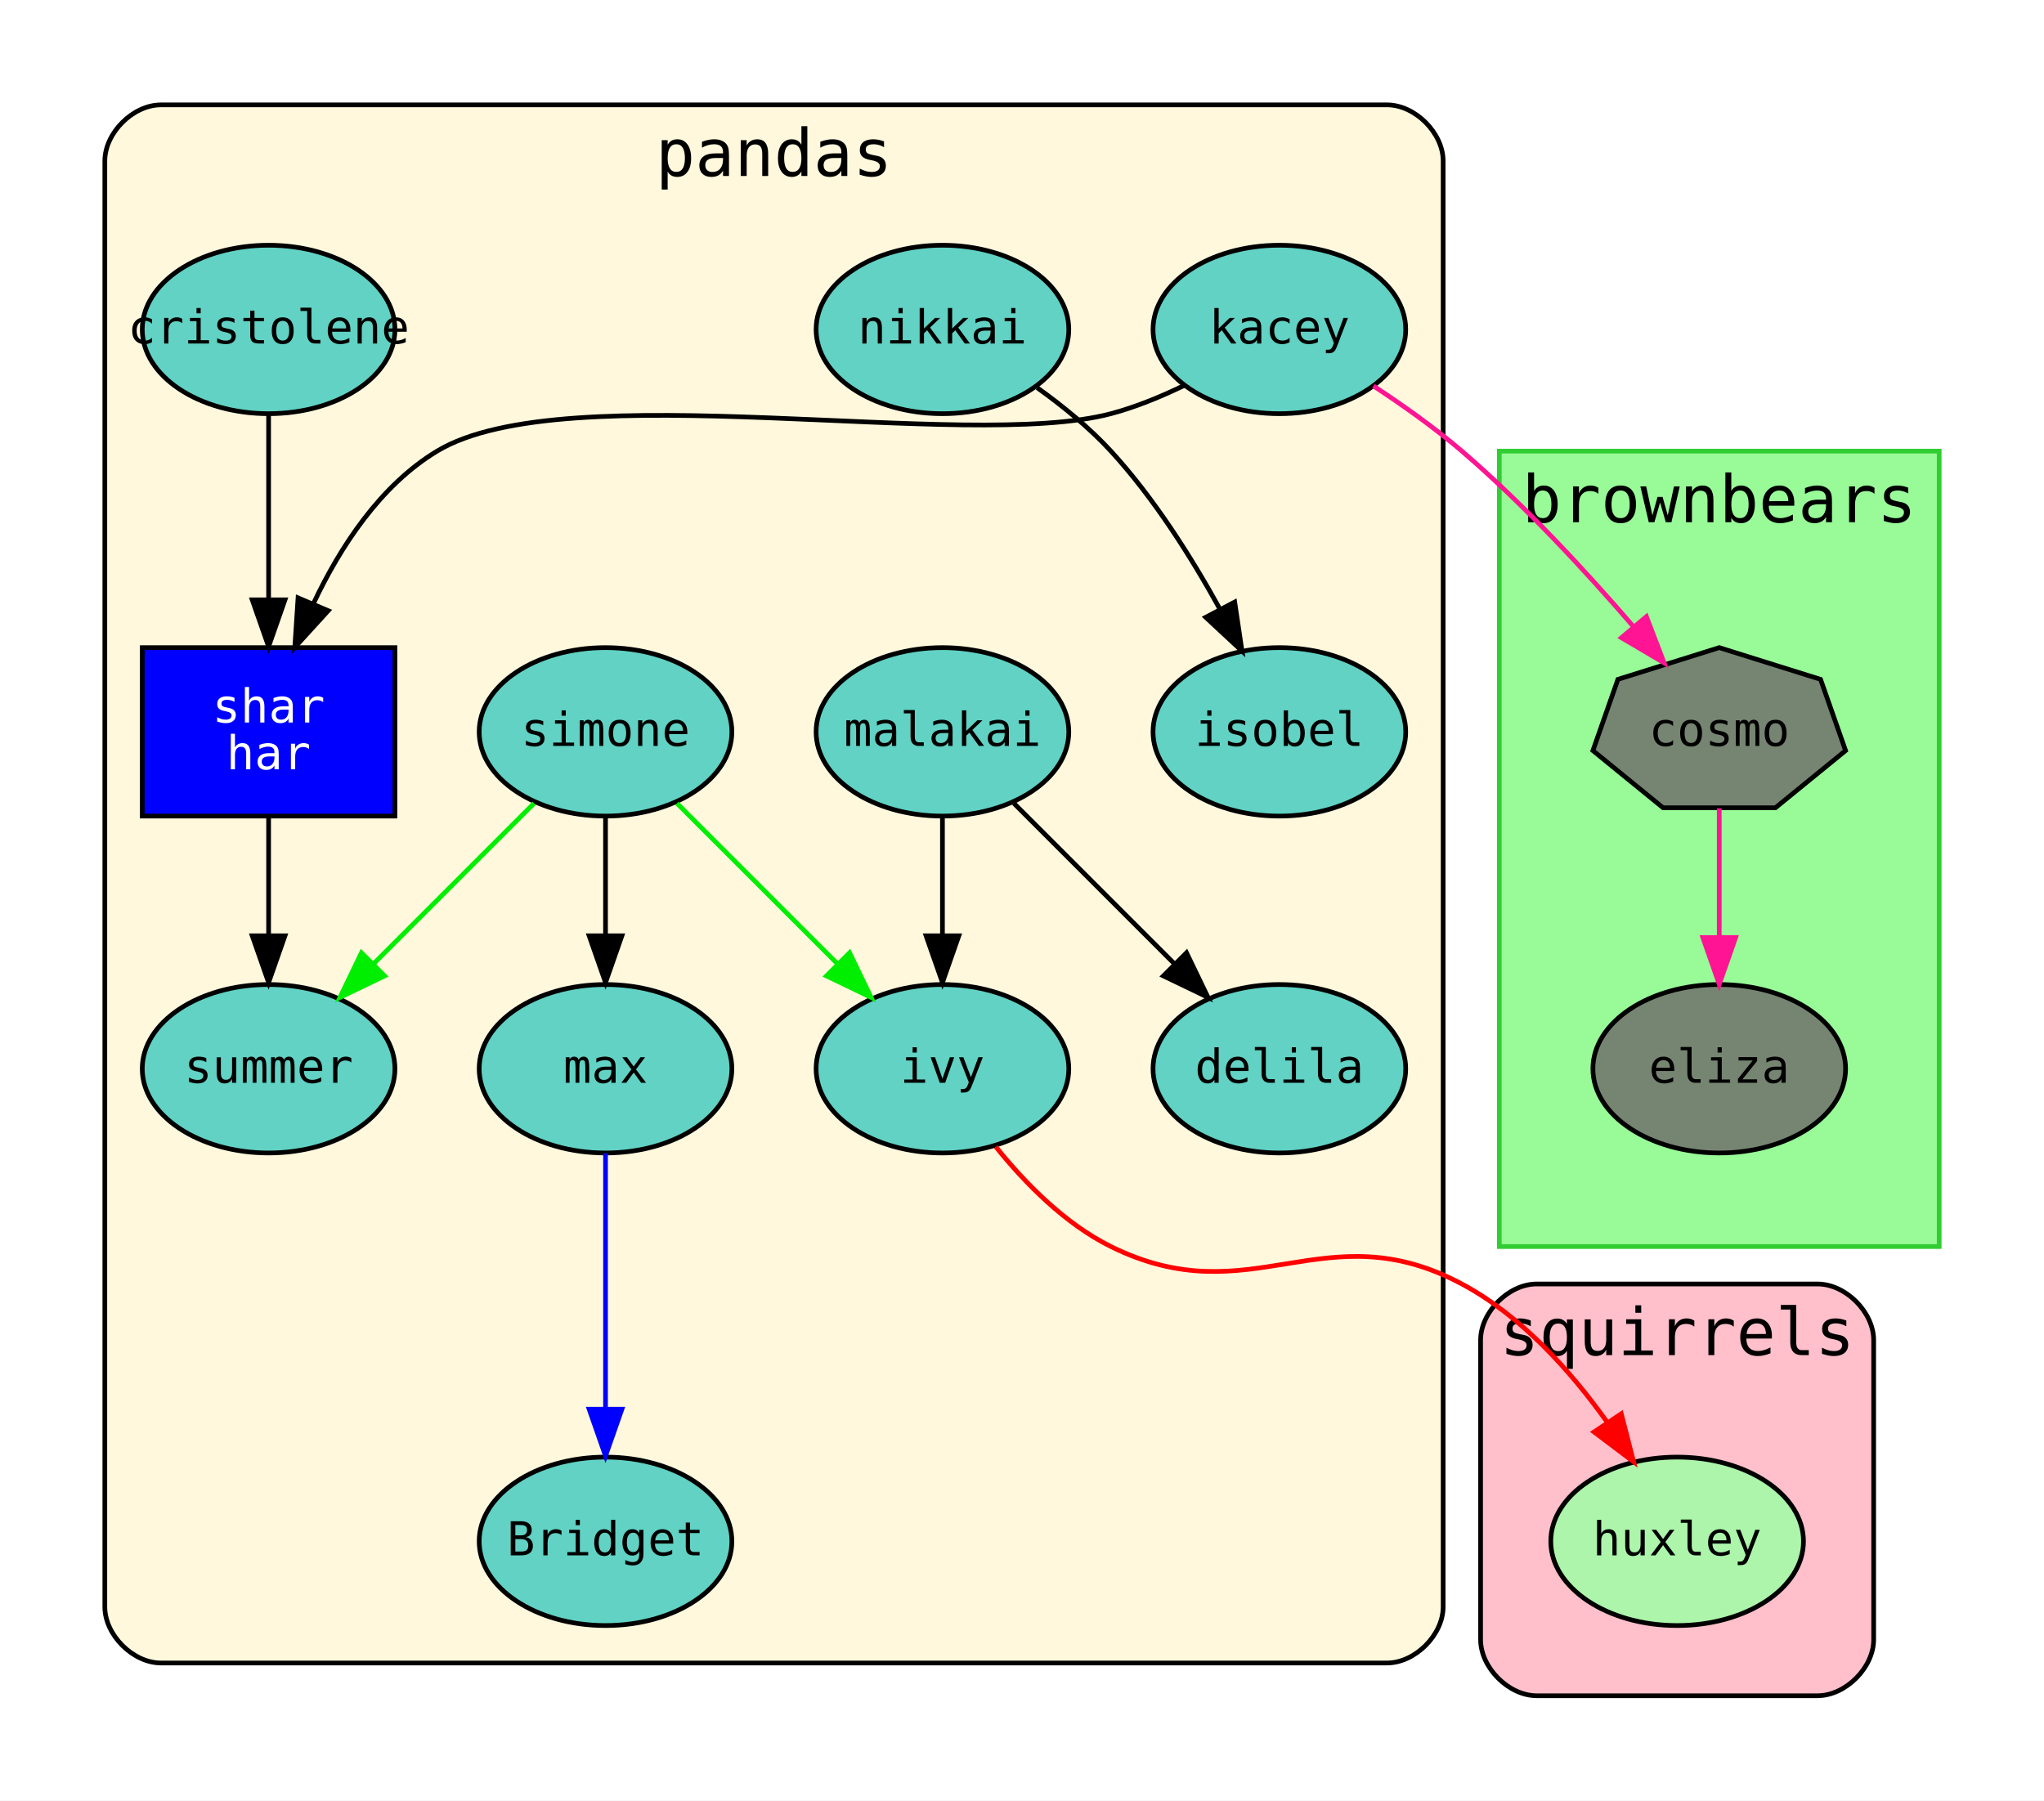
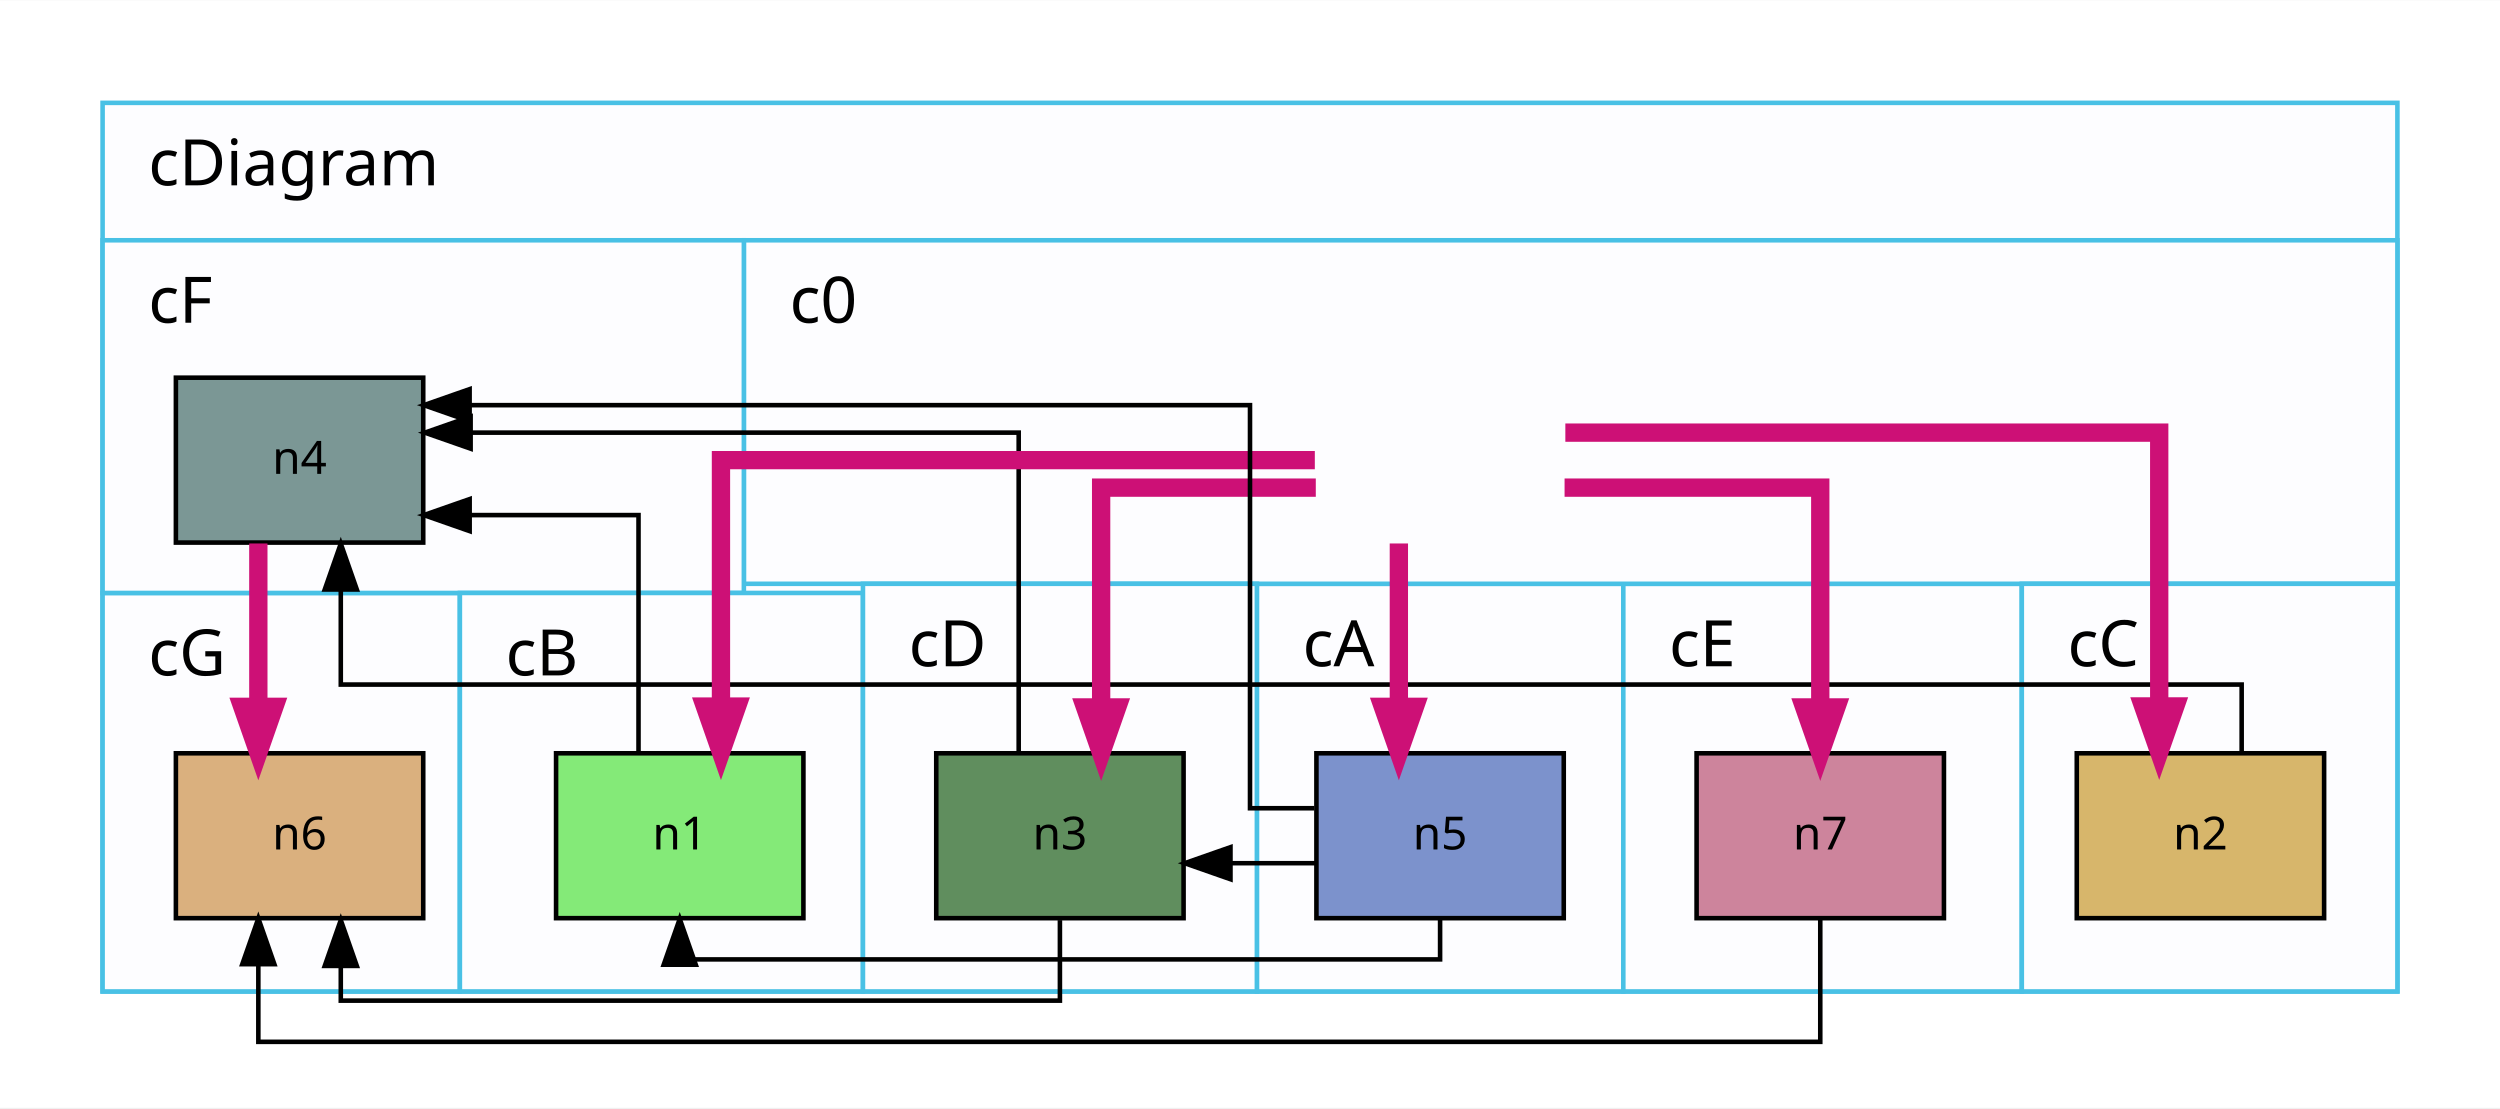
- <svg xmlns="http://www.w3.org/2000/svg" xmlns:xlink="http://www.w3.org/1999/xlink" width="437pt" height="385pt" viewBox="0.00 0.00 436.80 384.80">
-   <g id="graph0" class="graph" transform="scale(1 1) rotate(0) translate(14.4 370.4)">
-     <polygon fill="#ffffff" stroke="transparent" points="-14.4,14.4 -14.4,-370.4 422.4,-370.4 422.4,14.4 -14.4,14.4" />
+ <svg xmlns="http://www.w3.org/2000/svg" xmlns:xlink="http://www.w3.org/1999/xlink" width="546pt" height="242pt" viewBox="0.00 0.00 545.80 241.80">
+   <g id="graph0" class="graph" transform="scale(1 1) rotate(0) translate(14.4 227.4)">
+     <polygon fill="#ffffff" stroke="transparent" points="-14.4,14.4 -14.4,-227.4 531.4,-227.4 531.4,14.4 -14.4,14.4" />
    <g id="clust1" class="cluster">
-       <polygon fill="#98fb98" stroke="#32cd32" points="306,-104 306,-274 400,-274 400,-104 306,-104" />
-       <text text-anchor="middle" x="353" y="-258.8" font-family="Monospace" font-size="14.00" fill="#000000">brownbears</text>
+       <polygon fill="#fdfdff" stroke="#49c1e5" points="8,-205 8,-11 509,-11 509,-205 8,-205" />
+       <text text-anchor="start" x="18" y="-187" font-family="sans-serif" font-size="14.00" fill="#000000">cDiagram</text>
    </g>
    <g id="clust2" class="cluster">
-       <path fill="#ffc0cb" stroke="#000000" d="M314,-8C314,-8 374,-8 374,-8 380,-8 386,-14 386,-20 386,-20 386,-84 386,-84 386,-90 380,-96 374,-96 374,-96 314,-96 314,-96 308,-96 302,-90 302,-84 302,-84 302,-20 302,-20 302,-14 308,-8 314,-8" />
-       <text text-anchor="middle" x="344" y="-80.8" font-family="Monospace" font-size="14.00" fill="#000000">squirrels</text>
+       <polygon fill="#fdfdff" stroke="#49c1e5" points="260,-100 260,-11 340,-11 340,-100 260,-100" />
+       <text text-anchor="start" x="270" y="-82" font-family="sans-serif" font-size="14.00" fill="#000000">cA</text>
    </g>
    <g id="clust3" class="cluster">
-       <path fill="#fff8dc" stroke="#000000" d="M20,-15C20,-15 282,-15 282,-15 288,-15 294,-21 294,-27 294,-27 294,-336 294,-336 294,-342 288,-348 282,-348 282,-348 20,-348 20,-348 14,-348 8,-342 8,-336 8,-336 8,-27 8,-27 8,-21 14,-15 20,-15" />
-       <text text-anchor="middle" x="151" y="-332.8" font-family="Monospace" font-size="14.00" fill="#000000">pandas</text>
+       <polygon fill="#fdfdff" stroke="#49c1e5" points="8,-98 8,-11 86,-11 86,-98 8,-98" />
+       <text text-anchor="start" x="18" y="-80" font-family="sans-serif" font-size="14.00" fill="#000000">cG</text>
+     </g>
+     <g id="clust4" class="cluster">
+       <polygon fill="#fdfdff" stroke="#49c1e5" points="340,-100 340,-11 427,-11 427,-100 340,-100" />
+       <text text-anchor="start" x="350" y="-82" font-family="sans-serif" font-size="14.00" fill="#000000">cE</text>
+     </g>
+     <g id="clust5" class="cluster">
+       <polygon fill="#fdfdff" stroke="#49c1e5" points="148,-175 148,-100 509,-100 509,-175 148,-175" />
+       <text text-anchor="start" x="158" y="-157" font-family="sans-serif" font-size="14.00" fill="#000000">c0</text>
+     </g>
+     <g id="clust6" class="cluster">
+       <polygon fill="#fdfdff" stroke="#49c1e5" points="8,-175 8,-98 148,-98 148,-175 8,-175" />
+       <text text-anchor="start" x="18" y="-157" font-family="sans-serif" font-size="14.00" fill="#000000">cF</text>
+     </g>
+     <g id="clust7" class="cluster">
+       <polygon fill="#fdfdff" stroke="#49c1e5" points="86,-98 86,-11 174,-11 174,-98 86,-98" />
+       <text text-anchor="start" x="96" y="-80" font-family="sans-serif" font-size="14.00" fill="#000000">cB</text>
+     </g>
+     <g id="clust8" class="cluster">
+       <polygon fill="#fdfdff" stroke="#49c1e5" points="174,-100 174,-11 260,-11 260,-100 174,-100" />
+       <text text-anchor="start" x="184" y="-82" font-family="sans-serif" font-size="14.00" fill="#000000">cD</text>
+     </g>
+     <g id="clust9" class="cluster">
+       <polygon fill="#fdfdff" stroke="#49c1e5" points="427,-100 427,-11 509,-11 509,-100 427,-100" />
+       <text text-anchor="start" x="437" y="-82" font-family="sans-serif" font-size="14.00" fill="#000000">cC</text>
    </g>
    <g id="node1" class="node">
      <g id="a_node1">
-         <a xlink:title=": " target="_blank">
-           <ellipse fill="#61d2c4" stroke="#000000" cx="259" cy="-142" rx="27" ry="18" />
-           <text text-anchor="middle" x="259" y="-139" font-family="Monospace" font-size="10.00" fill="#000000">delila</text>
+         <a xlink:title="application:  id: " target="_blank">
+           <polygon fill="#d7b66b" stroke="#000000" points="493,-63 439,-63 439,-27 493,-27 493,-63" />
+           <text text-anchor="middle" x="466" y="-42" font-family="sans-serif" font-size="10.00" fill="#000000">n2</text>
        </a>
      </g>
    </g>
    <g id="node2" class="node">
      <g id="a_node2">
-         <a xlink:title=": " target="_blank">
-           <ellipse fill="#acf5ab" stroke="#000000" cx="344" cy="-41" rx="27" ry="18" />
-           <text text-anchor="middle" x="344" y="-38" font-family="Monospace" font-size="10.00" fill="#000000">huxley</text>
-         </a>
-       </g>
-     </g>
-     <g id="node3" class="node">
-       <g id="a_node3">
-         <a xlink:title=": " target="_blank">
-           <polygon fill="#0000ff" stroke="#000000" points="70,-232 16,-232 16,-196 70,-196 70,-232" />
-           <text text-anchor="middle" x="43" y="-216" font-family="Monospace" font-size="10.00" fill="#ffffff">shar</text>
-           <text text-anchor="middle" x="43" y="-206" font-family="Monospace" font-size="10.00" fill="#ffffff">har</text>
-         </a>
-       </g>
-     </g>
-     <g id="node14" class="node">
-       <g id="a_node14">
-         <a xlink:title=": " target="_blank">
-           <ellipse fill="#61d2c4" stroke="#000000" cx="43" cy="-142" rx="27" ry="18" />
-           <text text-anchor="middle" x="43" y="-139" font-family="Monospace" font-size="10.00" fill="#000000">summer</text>
+         <a xlink:title="application:  id: " target="_blank">
+           <polygon fill="#7b9795" stroke="#000000" points="78,-145 24,-145 24,-109 78,-109 78,-145" />
+           <text text-anchor="middle" x="51" y="-124" font-family="sans-serif" font-size="10.00" fill="#000000">n4</text>
        </a>
      </g>
    </g>
    <g id="edge1" class="edge">
-       <path fill="none" stroke="#000000" d="M43,-195.831C43,-188.131 43,-178.974 43,-170.417" />
-       <polygon fill="#000000" stroke="#000000" points="46.5,-170.413 43,-160.413 39.5,-170.413 46.5,-170.413" />
+       <path fill="none" stroke="#000000" d="M475,-63.045C475,-70.749 475,-78 475,-78 475,-78 60,-78 60,-78 60,-78 60,-98.754 60,-98.754" />
+       <polygon fill="#000000" stroke="#000000" points="56.5,-98.754 60,-108.754 63.5,-98.754 56.5,-98.754" />
    </g>
    <g id="node4" class="node">
      <g id="a_node4">
-         <a xlink:title=": " target="_blank">
-           <ellipse fill="#61d2c4" stroke="#000000" cx="43" cy="-300" rx="27" ry="18" />
-           <text text-anchor="middle" x="43" y="-297" font-family="Monospace" font-size="10.00" fill="#000000">cristolene</text>
+         <a xlink:title="application:  id: " target="_blank">
+           <polygon fill="#dab07e" stroke="#000000" points="78,-63 24,-63 24,-27 78,-27 78,-63" />
+           <text text-anchor="middle" x="51" y="-42" font-family="sans-serif" font-size="10.00" fill="#000000">n6</text>
        </a>
      </g>
    </g>
    <g id="edge2" class="edge">
-       <path fill="none" stroke="#000000" d="M43,-281.762C43,-270.36 43,-255.434 43,-242.494" />
-       <polygon fill="#000000" stroke="#000000" points="46.5,-242.212 43,-232.212 39.5,-242.212 46.5,-242.212" />
+       <path fill="none" stroke="#cd1076" stroke-width="4" d="M42,-108.802C42,-108.802 42,-73.148 42,-73.148" />
+       <polygon fill="#cd1076" stroke="#cd1076" stroke-width="4" points="45.5,-73.148 42,-63.148 38.5,-73.148 45.5,-73.148" />
    </g>
-     <g id="node5" class="node">
-       <g id="a_node5">
-         <a xlink:title=": " target="_blank">
-           <ellipse fill="#61d2c4" stroke="#000000" cx="187" cy="-300" rx="27" ry="18" />
-           <text text-anchor="middle" x="187" y="-297" font-family="Monospace" font-size="10.00" fill="#000000">nikkai</text>
-         </a>
-       </g>
-     </g>
-     <g id="node12" class="node">
-       <g id="a_node12">
-         <a xlink:title=": " target="_blank">
-           <ellipse fill="#61d2c4" stroke="#000000" cx="259" cy="-214" rx="27" ry="18" />
-           <text text-anchor="middle" x="259" y="-211" font-family="Monospace" font-size="10.00" fill="#000000">isobel</text>
+     <g id="node3" class="node">
+       <g id="a_node3">
+         <a xlink:title="application:  id: " target="_blank">
+           <polygon fill="#84ea78" stroke="#000000" points="161,-63 107,-63 107,-27 161,-27 161,-63" />
+           <text text-anchor="middle" x="134" y="-42" font-family="sans-serif" font-size="10.00" fill="#000000">n1</text>
        </a>
      </g>
    </g>
    <g id="edge3" class="edge">
-       <path fill="none" stroke="#000000" d="M207.234,-287.561C212.723,-283.631 218.411,-278.997 223,-274 232.18,-264.004 240.203,-251.306 246.332,-240.168" />
-       <polygon fill="#000000" stroke="#000000" points="249.454,-241.751 251.018,-231.272 243.261,-238.488 249.454,-241.751" />
+       <path fill="none" stroke="#000000" d="M125,-63.027C125,-83.767 125,-115 125,-115 125,-115 88.135,-115 88.135,-115" />
+       <polygon fill="#000000" stroke="#000000" points="88.135,-111.5 78.135,-115 88.135,-118.5 88.135,-111.5" />
    </g>
-     <g id="node6" class="node">
-       <g id="a_node6">
-         <a xlink:title=": " target="_blank">
-           <ellipse fill="#768572" stroke="#000000" cx="353" cy="-142" rx="27" ry="18" />
-           <text text-anchor="middle" x="353" y="-139" font-family="Monospace" font-size="10.00" fill="#000000">eliza</text>
-         </a>
-       </g>
-     </g>
-     <g id="node7" class="node">
-       <g id="a_node7">
-         <a xlink:title=": " target="_blank">
-           <ellipse fill="#61d2c4" stroke="#000000" cx="187" cy="-214" rx="27" ry="18" />
-           <text text-anchor="middle" x="187" y="-211" font-family="Monospace" font-size="10.00" fill="#000000">malakai</text>
+     <g id="node5" class="node">
+       <g id="a_node5">
+         <a xlink:title="application:  id: " target="_blank">
+           <polygon fill="#cd849c" stroke="#000000" points="410,-63 356,-63 356,-27 410,-27 410,-63" />
+           <text text-anchor="middle" x="383" y="-42" font-family="sans-serif" font-size="10.00" fill="#000000">n7</text>
        </a>
      </g>
    </g>
    <g id="edge4" class="edge">
-       <path fill="none" stroke="#000000" d="M202.269,-198.731C212.197,-188.803 225.315,-175.685 236.436,-164.564" />
-       <polygon fill="#000000" stroke="#000000" points="239.156,-166.793 243.753,-157.247 234.207,-161.844 239.156,-166.793" />
+       <path fill="none" stroke="#000000" d="M383,-26.956C383,-14.437 383,0 383,0 383,0 42,0 42,0 42,0 42,-16.956 42,-16.956" />
+       <polygon fill="#000000" stroke="#000000" points="38.5,-16.956 42,-26.956 45.5,-16.956 38.5,-16.956" />
    </g>
-     <g id="node15" class="node">
-       <g id="a_node15">
-         <a xlink:title=": " target="_blank">
-           <ellipse fill="#61d2c4" stroke="#000000" cx="187" cy="-142" rx="27" ry="18" />
-           <text text-anchor="middle" x="187" y="-139" font-family="Monospace" font-size="10.00" fill="#000000">ivy</text>
+     <g id="node6" class="node">
+       <g id="a_node6">
+         <a xlink:title="application:  id: " target="_blank">
+           <polygon fill="#608e5e" stroke="#000000" points="244,-63 190,-63 190,-27 244,-27 244,-63" />
+           <text text-anchor="middle" x="217" y="-42" font-family="sans-serif" font-size="10.00" fill="#000000">n3</text>
        </a>
      </g>
    </g>
    <g id="edge5" class="edge">
-       <path fill="none" stroke="#000000" d="M187,-195.831C187,-188.131 187,-178.974 187,-170.417" />
-       <polygon fill="#000000" stroke="#000000" points="190.5,-170.413 187,-160.413 183.5,-170.413 190.5,-170.413" />
+       <path fill="none" stroke="#000000" d="M208,-63.234C208,-89.009 208,-133 208,-133 208,-133 88.347,-133 88.347,-133" />
+       <polygon fill="#000000" stroke="#000000" points="88.347,-129.5 78.347,-133 88.347,-136.5 88.347,-129.5" />
+     </g>
+     <g id="edge6" class="edge">
+       <path fill="none" stroke="#000000" d="M217,-26.578C217,-17.721 217,-9 217,-9 217,-9 60,-9 60,-9 60,-9 60,-16.578 60,-16.578" />
+       <polygon fill="#000000" stroke="#000000" points="56.5,-16.578 60,-26.578 63.5,-16.578 56.5,-16.578" />
+     </g>
+     <g id="edge7" class="edge">
+       <path fill="none" stroke="#cd1076" stroke-width="4" d="M327.347,-133C372.329,-133 457,-133 457,-133 457,-133 457,-73.234 457,-73.234" />
+       <polygon fill="#cd1076" stroke="#cd1076" stroke-width="4" points="460.5,-73.234 457,-63.234 453.5,-73.234 460.5,-73.234" />
+     </g>
+     <g id="edge8" class="edge">
+       <path fill="none" stroke="#cd1076" stroke-width="4" d="M272.653,-127C227.671,-127 143,-127 143,-127 143,-127 143,-73.198 143,-73.198" />
+       <polygon fill="#cd1076" stroke="#cd1076" stroke-width="4" points="146.5,-73.198 143,-63.199 139.5,-73.198 146.5,-73.198" />
+     </g>
+     <g id="edge9" class="edge">
+       <path fill="none" stroke="#cd1076" stroke-width="4" d="M327.177,-121C351.384,-121 383,-121 383,-121 383,-121 383,-73.011 383,-73.011" />
+       <polygon fill="#cd1076" stroke="#cd1076" stroke-width="4" points="386.5,-73.011 383,-63.011 379.5,-73.011 386.5,-73.011" />
+     </g>
+     <g id="edge10" class="edge">
+       <path fill="none" stroke="#cd1076" stroke-width="4" d="M272.865,-121C251.746,-121 226,-121 226,-121 226,-121 226,-73.011 226,-73.011" />
+       <polygon fill="#cd1076" stroke="#cd1076" stroke-width="4" points="229.5,-73.011 226,-63.011 222.5,-73.011 229.5,-73.011" />
    </g>
    <g id="node8" class="node">
      <g id="a_node8">
-         <a xlink:title=": " target="_blank">
-           <ellipse fill="#61d2c4" stroke="#000000" cx="115" cy="-142" rx="27" ry="18" />
-           <text text-anchor="middle" x="115" y="-139" font-family="Monospace" font-size="10.00" fill="#000000">max</text>
+         <a xlink:title="application:  id: " target="_blank">
+           <polygon fill="#7c92cc" stroke="#000000" points="327,-63 273,-63 273,-27 327,-27 327,-63" />
+           <text text-anchor="middle" x="300" y="-42" font-family="sans-serif" font-size="10.00" fill="#000000">n5</text>
        </a>
      </g>
    </g>
-     <g id="node9" class="node">
-       <g id="a_node9">
-         <a xlink:title=": " target="_blank">
-           <ellipse fill="#61d2c4" stroke="#000000" cx="115" cy="-41" rx="27" ry="18" />
-           <text text-anchor="middle" x="115" y="-38" font-family="Monospace" font-size="10.00" fill="#000000">Bridget</text>
-         </a>
-       </g>
-     </g>
-     <g id="edge6" class="edge">
-       <path fill="none" stroke="#0000ff" d="M115,-123.943C115,-108.813 115,-86.945 115,-69.461" />
-       <polygon fill="#0000ff" stroke="#0000ff" points="118.5,-69.241 115,-59.241 111.5,-69.241 118.5,-69.241" />
-     </g>
-     <g id="node10" class="node">
-       <g id="a_node10">
-         <a xlink:title=": " target="_blank">
-           <ellipse fill="#61d2c4" stroke="#000000" cx="115" cy="-214" rx="27" ry="18" />
-           <text text-anchor="middle" x="115" y="-211" font-family="Monospace" font-size="10.00" fill="#000000">simone</text>
-         </a>
-       </g>
-     </g>
-     <g id="edge7" class="edge">
-       <path fill="none" stroke="#000000" d="M115,-195.831C115,-188.131 115,-178.974 115,-170.417" />
-       <polygon fill="#000000" stroke="#000000" points="118.5,-170.413 115,-160.413 111.5,-170.413 118.5,-170.413" />
-     </g>
-     <g id="edge8" class="edge">
-       <path fill="none" stroke="#00ee00" d="M99.731,-198.731C89.803,-188.803 76.685,-175.685 65.564,-164.564" />
-       <polygon fill="#00ee00" stroke="#00ee00" points="67.793,-161.844 58.247,-157.247 62.844,-166.793 67.793,-161.844" />
-     </g>
-     <g id="edge9" class="edge">
-       <path fill="none" stroke="#00ee00" d="M130.269,-198.731C140.197,-188.803 153.315,-175.685 164.436,-164.564" />
-       <polygon fill="#00ee00" stroke="#00ee00" points="167.156,-166.793 171.753,-157.247 162.207,-161.844 167.156,-166.793" />
-     </g>
-     <g id="node11" class="node">
-       <g id="a_node11">
-         <a xlink:title=": " target="_blank">
-           <polygon fill="#768572" stroke="#000000" points="380,-209.995 374.652,-225.223 353,-232 331.348,-225.223 326,-209.995 340.984,-197.783 365.016,-197.783 380,-209.995" />
-           <text text-anchor="middle" x="353" y="-211" font-family="Monospace" font-size="10.00" fill="#000000">cosmo</text>
-         </a>
-       </g>
-     </g>
-     <g id="edge10" class="edge">
-       <path fill="none" stroke="#ff1493" d="M353,-197.662C353,-189.523 353,-179.449 353,-170.119" />
-       <polygon fill="#ff1493" stroke="#ff1493" points="356.5,-170.042 353,-160.042 349.5,-170.042 356.5,-170.042" />
-     </g>
-     <g id="node13" class="node">
-       <g id="a_node13">
-         <a xlink:title=": " target="_blank">
-           <ellipse fill="#61d2c4" stroke="#000000" cx="259" cy="-300" rx="27" ry="18" />
-           <text text-anchor="middle" x="259" y="-297" font-family="Monospace" font-size="10.00" fill="#000000">kacey</text>
-         </a>
-       </g>
-     </g>
-     <g id="edge11" class="edge">
-       <path fill="none" stroke="#000000" d="M238.63,-288.024C233.668,-285.616 228.268,-283.399 223,-282 192.024,-273.774 106.441,-290.558 79,-274 66.854,-266.671 58.298,-253.542 52.584,-241.431" />
-       <polygon fill="#000000" stroke="#000000" points="55.734,-239.896 48.596,-232.066 49.294,-242.638 55.734,-239.896" />
-     </g>
    <g id="edge12" class="edge">
-       <path fill="none" stroke="#ff1493" d="M279.108,-287.921C285.39,-283.804 292.191,-278.977 298,-274 311.253,-262.645 324.519,-248.282 334.701,-236.456" />
-       <polygon fill="#ff1493" stroke="#ff1493" points="337.438,-238.639 341.219,-228.742 332.092,-234.121 337.438,-238.639" />
+       <path fill="none" stroke="#cd1076" stroke-width="4" d="M291,-108.802C291,-108.802 291,-73.148 291,-73.148" />
+       <polygon fill="#cd1076" stroke="#cd1076" stroke-width="4" points="294.5,-73.148 291,-63.148 287.5,-73.148 294.5,-73.148" />
    </g>
    <g id="edge13" class="edge">
-       <path fill="none" stroke="#ff0000" d="M198.409,-125.315C204.704,-117.487 213.225,-108.835 223,-104 253.048,-89.138 268.426,-111.784 298,-96 310.651,-89.248 321.232,-77.434 329.043,-66.483" />
-       <polygon fill="#ff0000" stroke="#ff0000" points="332.065,-68.259 334.7,-57.998 326.241,-64.376 332.065,-68.259" />
+       <path fill="none" stroke="#000000" d="M272.55,-51C264.832,-51 258.5,-51 258.5,-51 258.5,-51 258.5,-139 258.5,-139 258.5,-139 88.127,-139 88.127,-139" />
+       <polygon fill="#000000" stroke="#000000" points="88.127,-135.5 78.127,-139 88.127,-142.5 88.127,-135.5" />
+     </g>
+     <g id="edge14" class="edge">
+       <path fill="none" stroke="#000000" d="M300,-26.841C300,-21.957 300,-18 300,-18 300,-18 134,-18 134,-18 134,-18 134,-18.884 134,-18.884" />
+       <polygon fill="#000000" stroke="#000000" points="130.5,-16.841 134,-26.841 137.5,-16.841 130.5,-16.841" />
+     </g>
+     <g id="edge15" class="edge">
+       <path fill="none" stroke="#000000" d="M272.823,-39C272.823,-39 254.238,-39 254.238,-39" />
+       <polygon fill="#000000" stroke="#000000" points="254.238,-35.5 244.238,-39 254.238,-42.5 254.238,-35.5" />
    </g>
  </g>
</svg>
